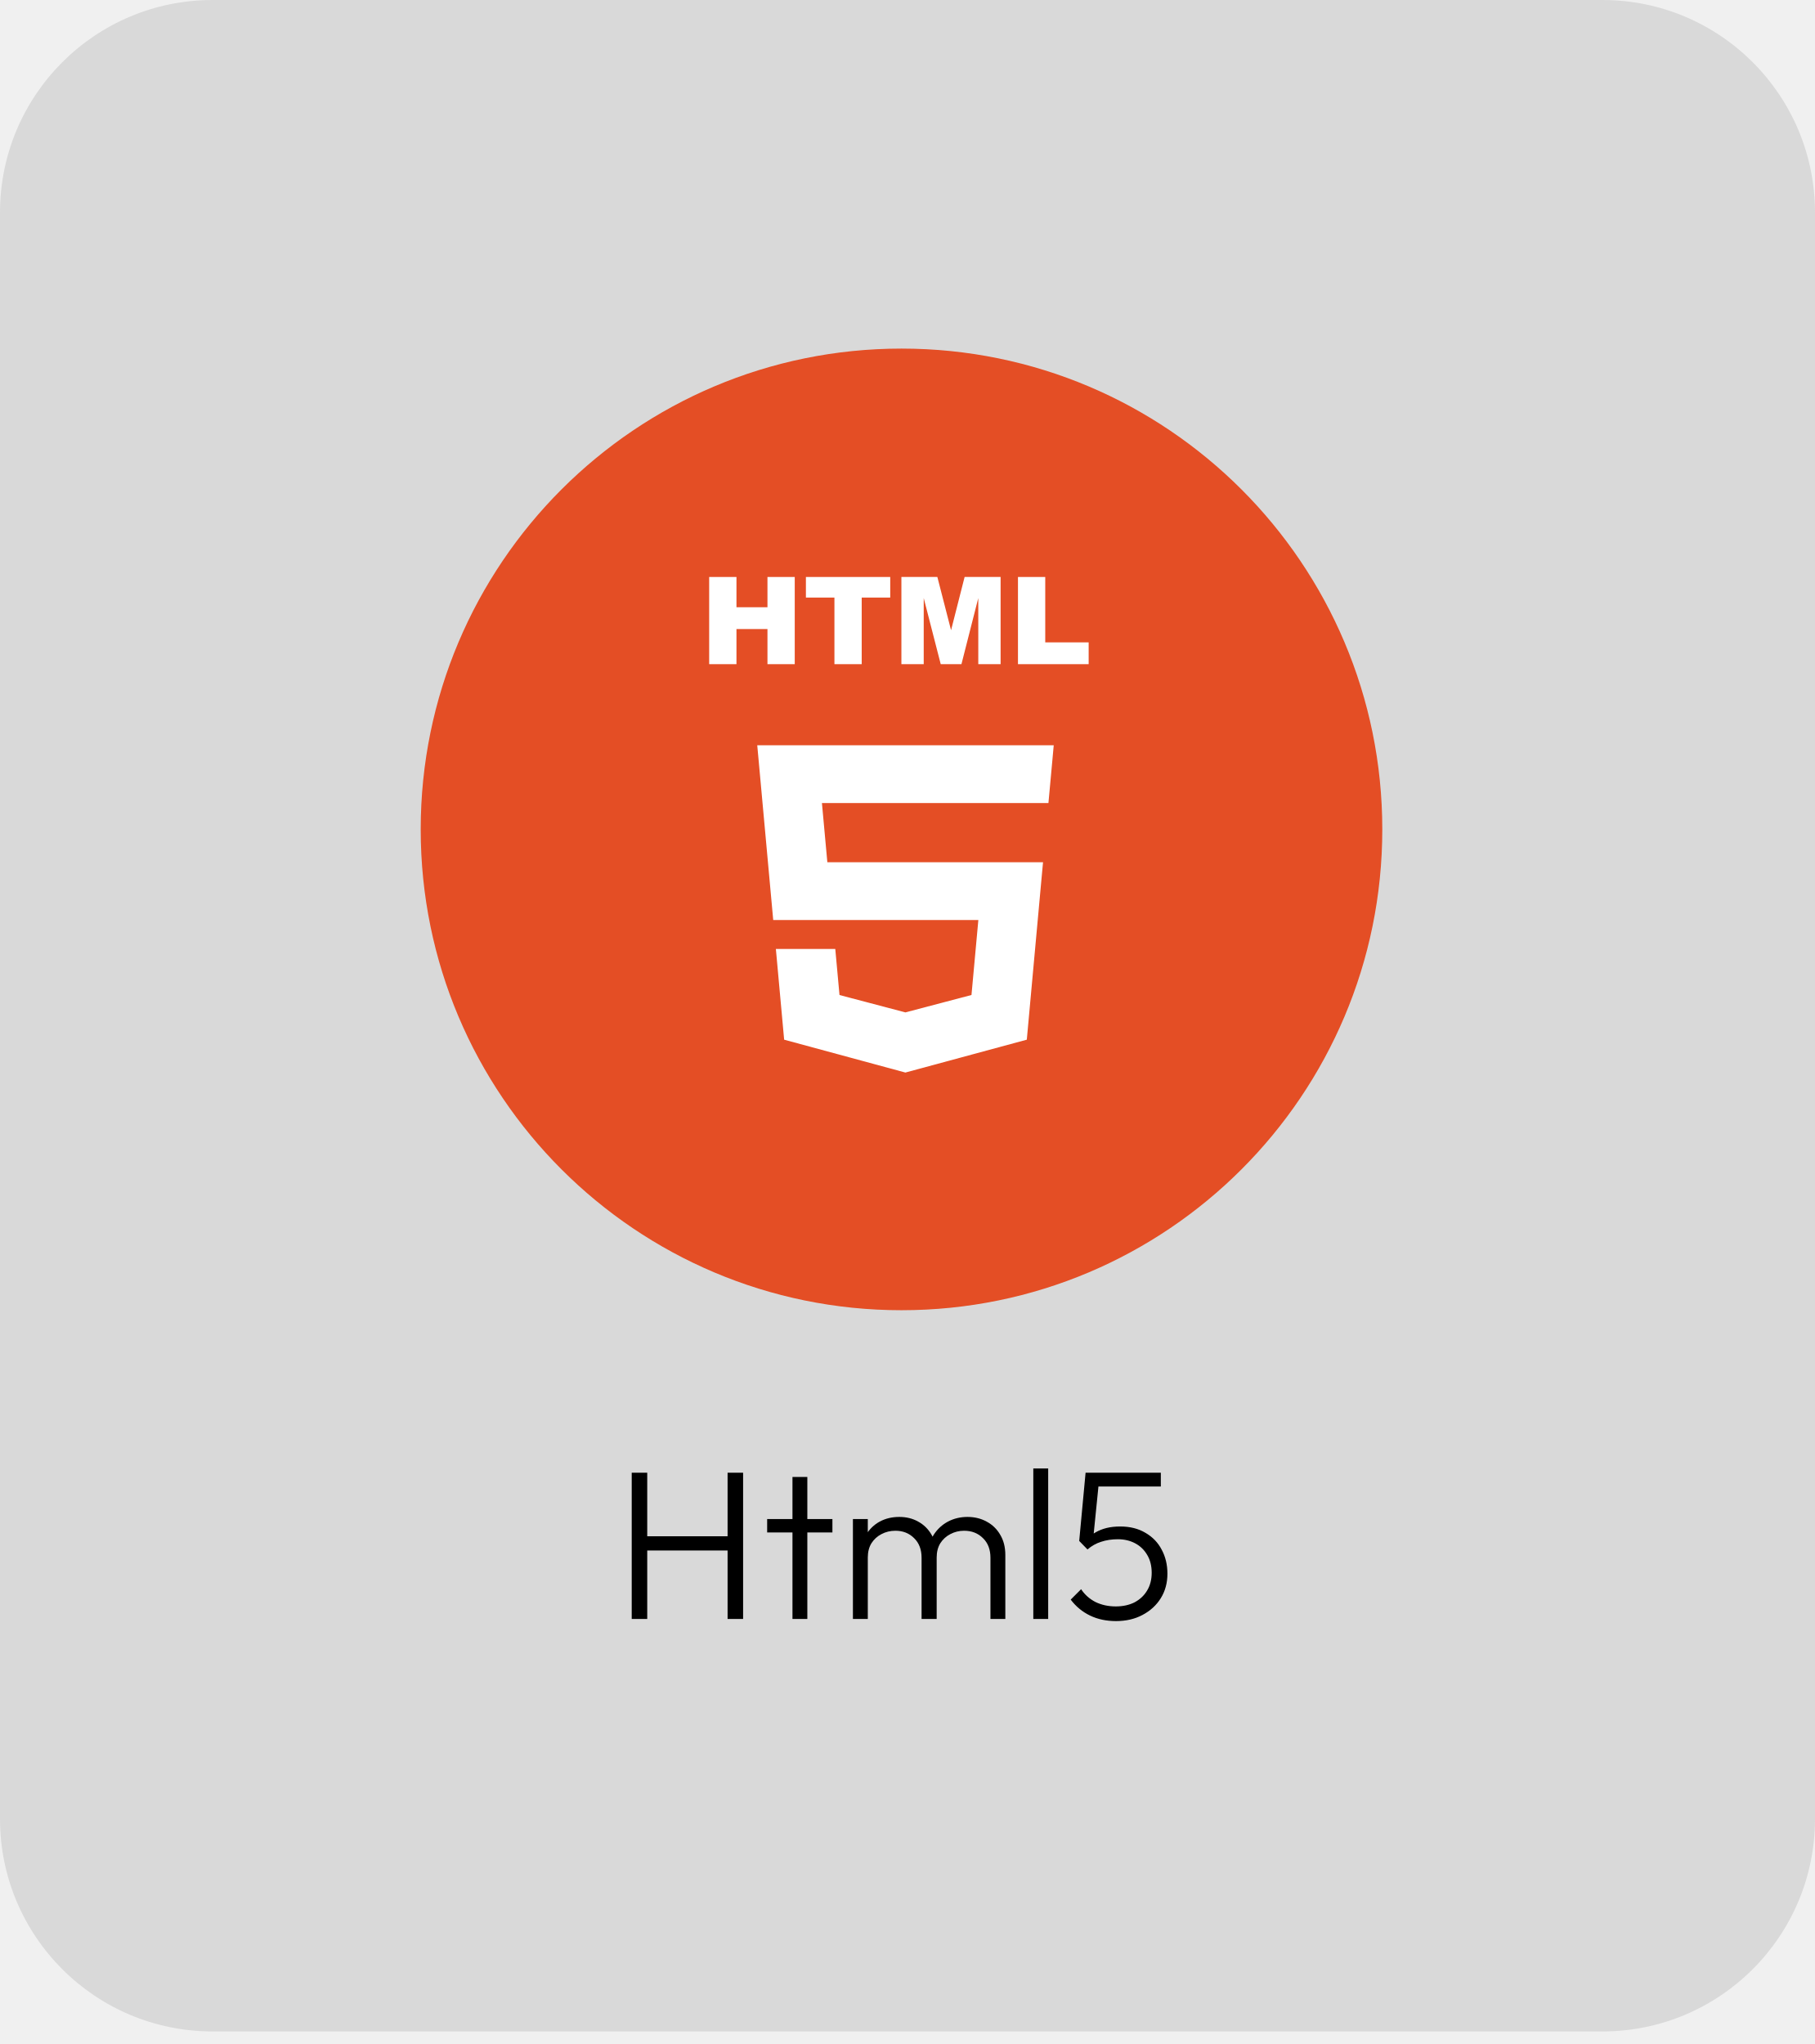
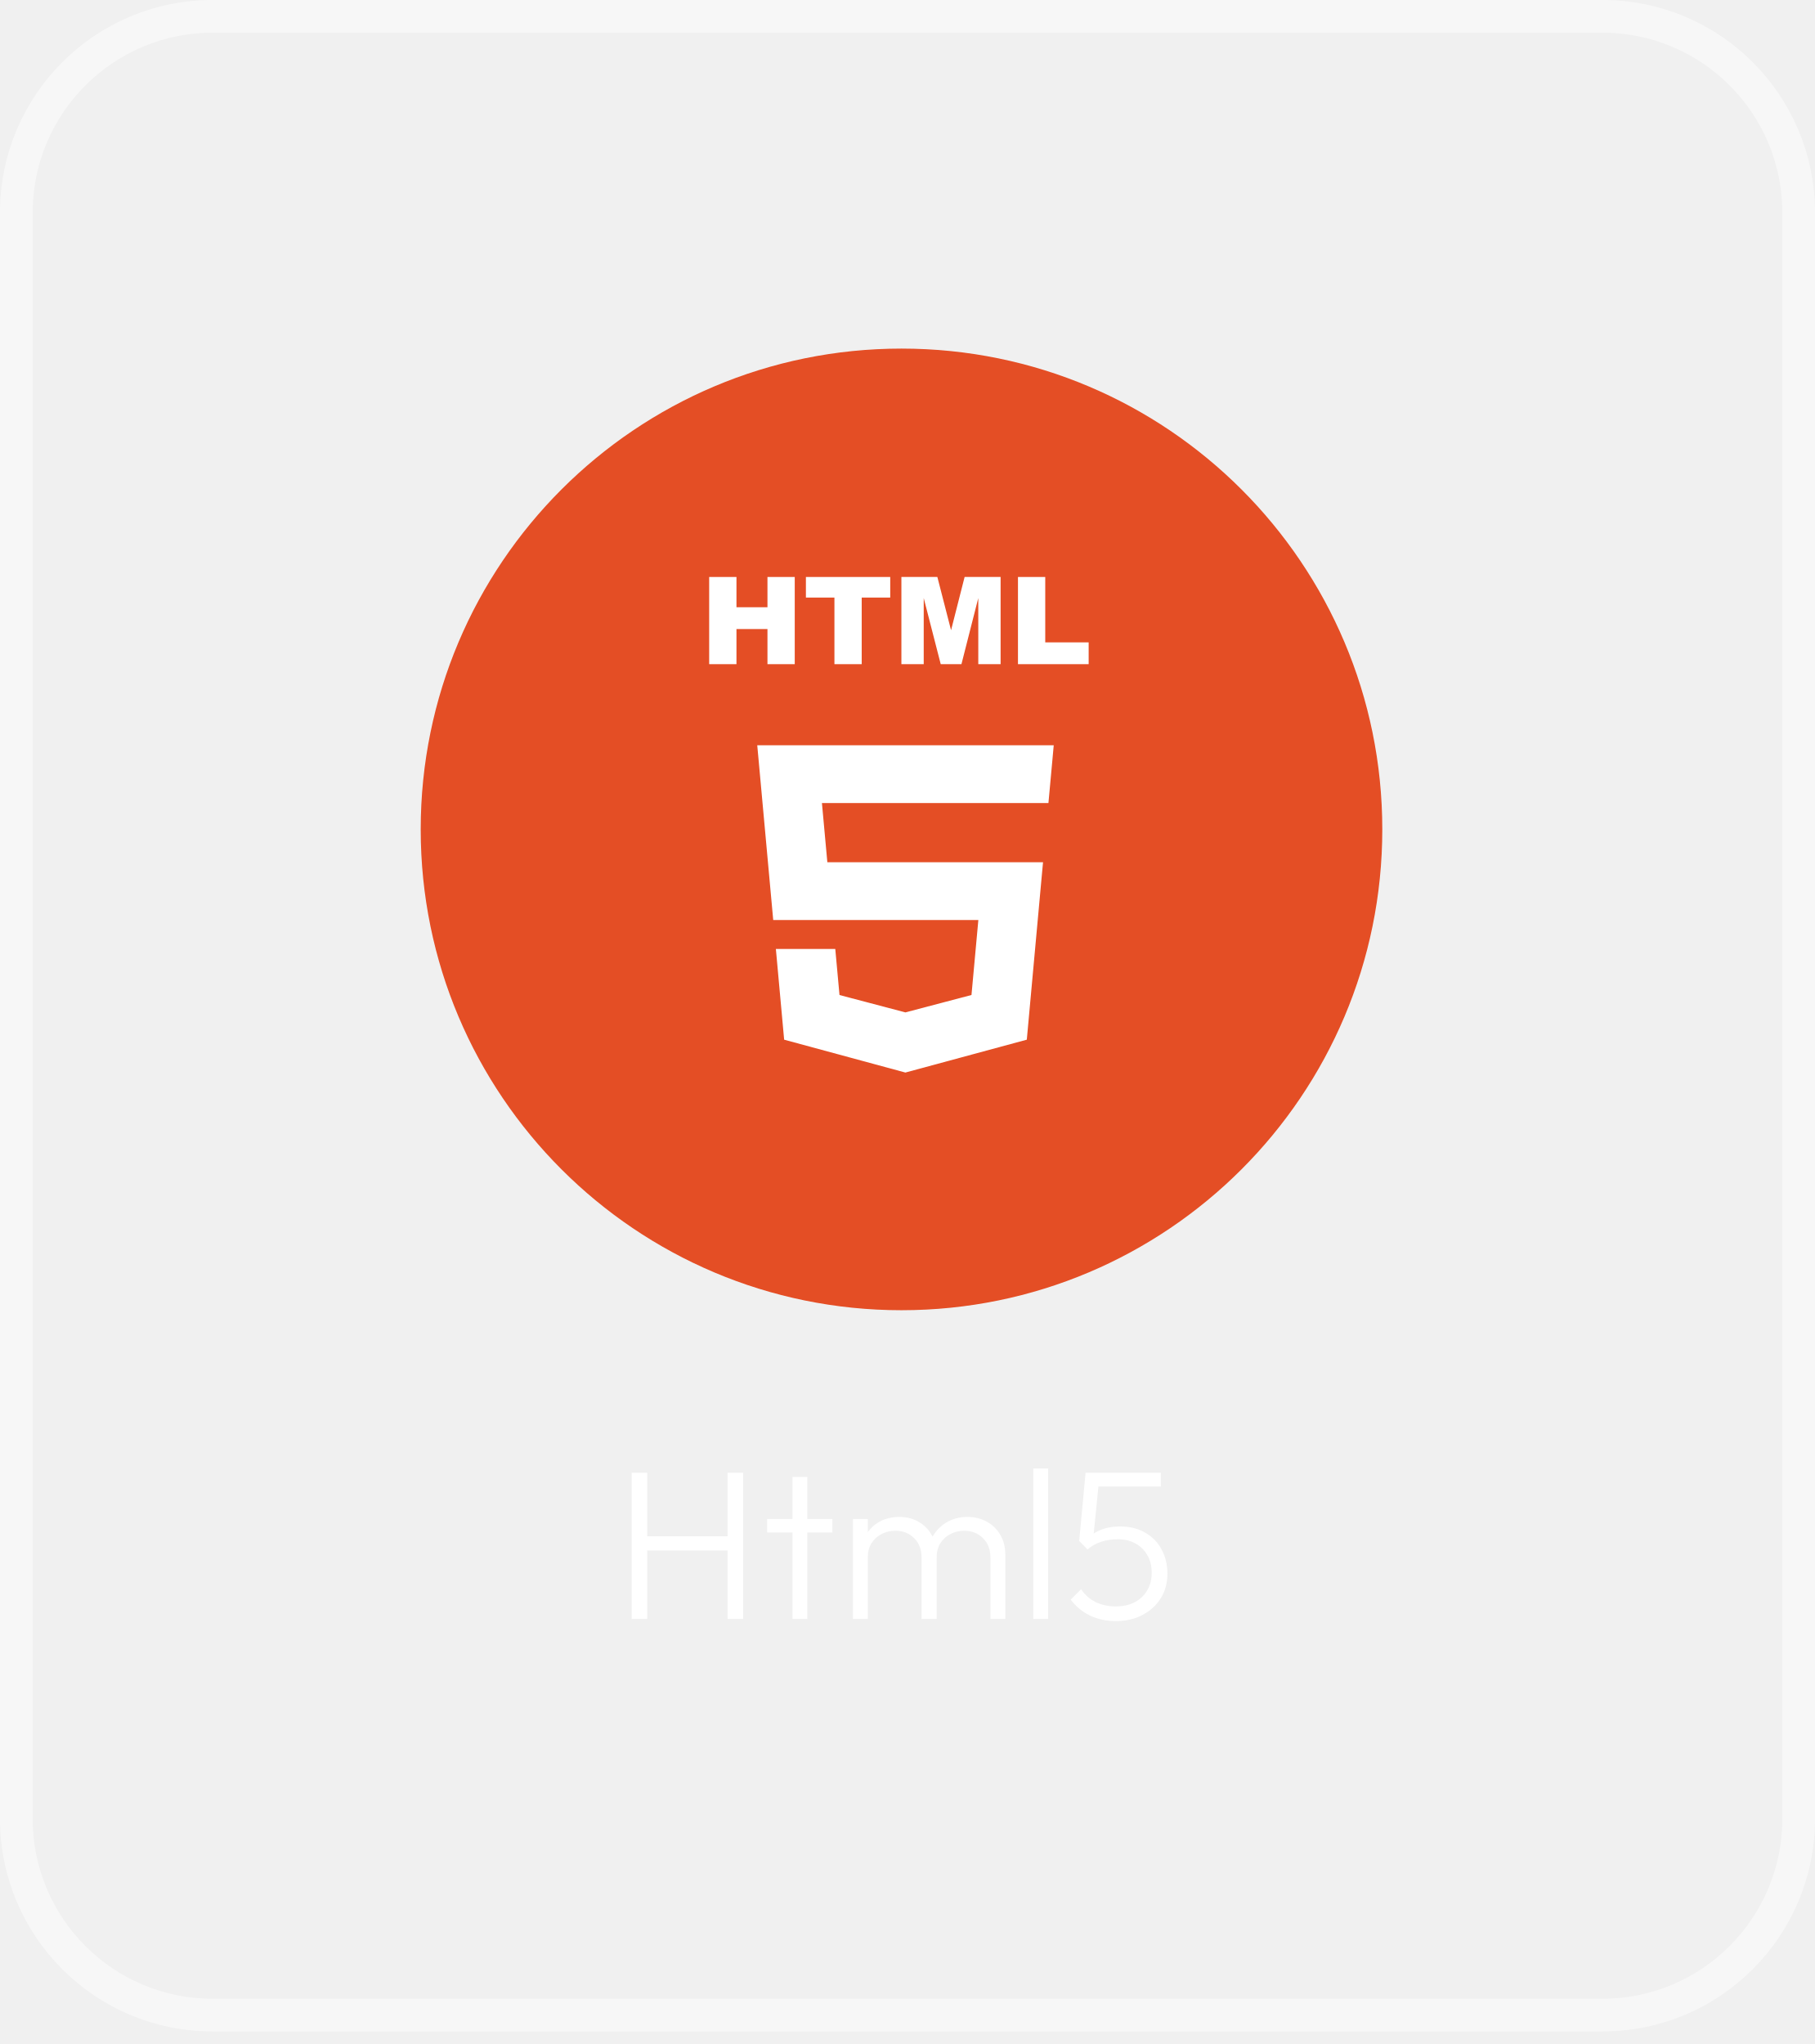
<svg xmlns="http://www.w3.org/2000/svg" width="111" height="125" viewBox="0 0 111 125" fill="none">
-   <rect width="111" height="124.232" rx="13" fill="#D9D9D9" />
+   <rect x="1" y="1" width="109" height="122.232" rx="12" stroke="white" stroke-opacity="0.48" stroke-width="2" />
  <rect x="25.729" y="21.318" width="58.808" height="58.808" rx="29.404" fill="#E44E25" />
-   <mask id="mask0_145_67" style="mask-type:luminance" maskUnits="userSpaceOnUse" x="25" y="21" width="60" height="60">
+   <mask id="mask0_222_36" style="mask-type:luminance" maskUnits="userSpaceOnUse" x="25" y="21" width="60" height="60">
    <rect x="25.729" y="21.318" width="58.808" height="58.808" rx="29.404" fill="white" />
  </mask>
-   <g mask="url(#mask0_145_67)">
-     <path d="M43.371 35.285H45.04V37.136H46.936V35.285H48.604V40.617H46.936V38.469H45.04V40.617H43.371V35.285Z" fill="white" />
-     <path d="M49.287 35.285H54.444V36.544H52.699V40.617H51.031V36.544H49.287V35.285Z" fill="white" />
-     <path d="M55.127 35.285H57.326L58.164 38.541L58.993 35.285H61.194V40.617H59.829V36.574L58.799 40.617H57.532L56.492 36.574V40.617H55.127V35.285Z" fill="white" />
-     <path d="M62.256 35.285H63.924V39.284H66.579V40.617H62.256V35.285Z" fill="white" />
-     <path d="M55.388 56.264H55.376H47.288L46.398 46.524L46.311 45.576H55.376H55.388H64.443L64.357 46.524L64.192 48.316L64.119 49.111H64.107H55.388H55.376H50.267L50.598 52.73H55.376H55.388H62.814H63.789L63.701 53.679L62.851 62.984L62.796 63.581L55.388 65.586V65.587L55.371 65.591L47.956 63.581L47.45 58.032H49.124H51.083L51.341 60.85L55.372 61.913L55.376 61.913V61.912L59.413 60.848L59.833 56.264H55.388Z" fill="white" />
+   <g mask="url(#mask0_222_36)">
+     <path d="M43.371 35.285H45.04V37.136H46.936V35.285H48.604V40.617H46.936V38.469H45.04V40.617H43.371V35.285" fill="white" />
+     <path d="M49.287 35.285H54.444V36.544H52.699V40.617H51.031V36.544H49.287V35.285" fill="white" />
+     <path d="M55.127 35.285H57.326L58.164 38.541L58.993 35.285H61.194V40.617H59.829V36.574L58.799 40.617H57.532L56.492 36.574V40.617H55.127V35.285" fill="white" />
+     <path d="M62.256 35.285H63.924V39.284H66.579V40.617H62.256V35.285" fill="white" />
+     <path d="M55.388 56.264H55.376H47.288L46.398 46.524L46.311 45.576H55.376H55.388H64.443L64.357 46.524L64.192 48.316L64.119 49.111H64.107H55.388H55.376H50.267L50.598 52.73H55.376H55.388H62.814H63.789L63.701 53.679L62.851 62.984L62.796 63.581L55.388 65.586V65.587L55.371 65.591L47.956 63.581L47.45 58.032H49.124H51.083L51.341 60.85L55.372 61.913L55.376 61.913V61.912L59.413 60.848L59.833 56.264H55.388" fill="white" />
  </g>
-   <path d="M38.634 99.007V90.063H39.583V99.007H38.634ZM44.497 99.007V90.063H45.446V99.007H44.497ZM39.258 94.821V93.95H44.757V94.821H39.258ZM48.465 99.007V90.323H49.374V99.007H48.465ZM46.917 93.716V92.897H50.908V93.716H46.917ZM52.162 99.007V92.897H53.072V99.007H52.162ZM56.361 99.007V95.263C56.361 94.76 56.209 94.361 55.906 94.067C55.603 93.763 55.221 93.612 54.762 93.612C54.45 93.612 54.164 93.681 53.904 93.82C53.653 93.95 53.449 94.136 53.293 94.379C53.146 94.621 53.072 94.912 53.072 95.25L52.656 95.081C52.656 94.613 52.76 94.205 52.968 93.859C53.176 93.512 53.453 93.243 53.8 93.053C54.155 92.862 54.554 92.767 54.996 92.767C55.429 92.767 55.815 92.862 56.153 93.053C56.5 93.243 56.773 93.512 56.972 93.859C57.18 94.205 57.284 94.617 57.284 95.094V99.007H56.361ZM60.573 99.007V95.263C60.573 94.76 60.421 94.361 60.118 94.067C59.815 93.763 59.429 93.612 58.961 93.612C58.658 93.612 58.376 93.681 58.116 93.82C57.865 93.95 57.661 94.136 57.505 94.379C57.358 94.621 57.284 94.912 57.284 95.25L56.738 95.081C56.764 94.613 56.885 94.205 57.102 93.859C57.327 93.512 57.618 93.243 57.973 93.053C58.337 92.862 58.736 92.767 59.169 92.767C59.602 92.767 59.992 92.862 60.339 93.053C60.694 93.243 60.972 93.512 61.171 93.859C61.379 94.205 61.483 94.617 61.483 95.094V99.007H60.573ZM63.194 99.007V89.803H64.104V99.007H63.194ZM68.25 99.137C67.661 99.137 67.132 99.024 66.664 98.799C66.196 98.573 65.802 98.248 65.481 97.824L66.118 97.187C66.335 97.516 66.625 97.776 66.989 97.967C67.362 98.149 67.778 98.24 68.237 98.24C68.671 98.24 69.052 98.157 69.381 97.993C69.71 97.819 69.966 97.581 70.148 97.278C70.339 96.966 70.434 96.602 70.434 96.186C70.434 95.761 70.343 95.397 70.161 95.094C69.979 94.782 69.732 94.543 69.42 94.379C69.108 94.214 68.757 94.132 68.367 94.132C67.995 94.132 67.652 94.184 67.34 94.288C67.037 94.383 66.76 94.539 66.508 94.756L66.482 94.132C66.638 93.958 66.816 93.815 67.015 93.703C67.215 93.59 67.436 93.503 67.678 93.443C67.93 93.382 68.207 93.352 68.51 93.352C69.108 93.352 69.624 93.482 70.057 93.742C70.49 93.993 70.82 94.335 71.045 94.769C71.279 95.202 71.396 95.692 71.396 96.238C71.396 96.801 71.262 97.299 70.993 97.733C70.725 98.166 70.352 98.508 69.875 98.76C69.407 99.011 68.865 99.137 68.25 99.137ZM66.508 94.756L66.001 94.236L66.391 90.063H67.262L66.833 94.327L66.508 94.756ZM66.625 90.908L66.391 90.063H70.993V90.908H66.625Z" fill="black" />
+   <path d="M38.634 99.007V90.063H39.583V99.007H38.634ZM44.497 99.007V90.063H45.446V99.007H44.497ZM39.258 94.821V93.95H44.757V94.821H39.258ZM48.465 99.007V90.323H49.374V99.007H48.465ZM46.917 93.716V92.897H50.908V93.716H46.917ZM52.162 99.007V92.897H53.072V99.007H52.162ZM56.361 99.007V95.263C56.361 94.76 56.209 94.361 55.906 94.067C55.603 93.763 55.221 93.612 54.762 93.612C54.45 93.612 54.164 93.681 53.904 93.82C53.653 93.95 53.449 94.136 53.293 94.379C53.146 94.621 53.072 94.912 53.072 95.25L52.656 95.081C52.656 94.613 52.76 94.205 52.968 93.859C53.176 93.512 53.453 93.243 53.8 93.053C54.155 92.862 54.554 92.767 54.996 92.767C55.429 92.767 55.815 92.862 56.153 93.053C56.5 93.243 56.773 93.512 56.972 93.859C57.18 94.205 57.284 94.617 57.284 95.094V99.007H56.361ZM60.573 99.007V95.263C60.573 94.76 60.421 94.361 60.118 94.067C59.815 93.763 59.429 93.612 58.961 93.612C58.658 93.612 58.376 93.681 58.116 93.82C57.865 93.95 57.661 94.136 57.505 94.379C57.358 94.621 57.284 94.912 57.284 95.25L56.738 95.081C56.764 94.613 56.885 94.205 57.102 93.859C57.327 93.512 57.618 93.243 57.973 93.053C58.337 92.862 58.736 92.767 59.169 92.767C59.602 92.767 59.992 92.862 60.339 93.053C60.694 93.243 60.972 93.512 61.171 93.859C61.379 94.205 61.483 94.617 61.483 95.094V99.007H60.573ZM63.194 99.007V89.803H64.104V99.007H63.194ZM68.25 99.137C67.661 99.137 67.132 99.024 66.664 98.799C66.196 98.573 65.802 98.248 65.481 97.824L66.118 97.187C66.335 97.516 66.625 97.776 66.989 97.967C67.362 98.149 67.778 98.24 68.237 98.24C68.671 98.24 69.052 98.157 69.381 97.993C69.71 97.819 69.966 97.581 70.148 97.278C70.339 96.966 70.434 96.602 70.434 96.186C70.434 95.761 70.343 95.397 70.161 95.094C69.979 94.782 69.732 94.543 69.42 94.379C69.108 94.214 68.757 94.132 68.367 94.132C67.995 94.132 67.652 94.184 67.34 94.288C67.037 94.383 66.76 94.539 66.508 94.756L66.482 94.132C66.638 93.958 66.816 93.815 67.015 93.703C67.215 93.59 67.436 93.503 67.678 93.443C67.93 93.382 68.207 93.352 68.51 93.352C69.108 93.352 69.624 93.482 70.057 93.742C70.49 93.993 70.82 94.335 71.045 94.769C71.279 95.202 71.396 95.692 71.396 96.238C71.396 96.801 71.262 97.299 70.993 97.733C70.725 98.166 70.352 98.508 69.875 98.76C69.407 99.011 68.865 99.137 68.25 99.137ZM66.508 94.756L66.001 94.236L66.391 90.063H67.262L66.833 94.327L66.508 94.756ZM66.625 90.908L66.391 90.063H70.993V90.908H66.625Z" fill="white" />
</svg>
